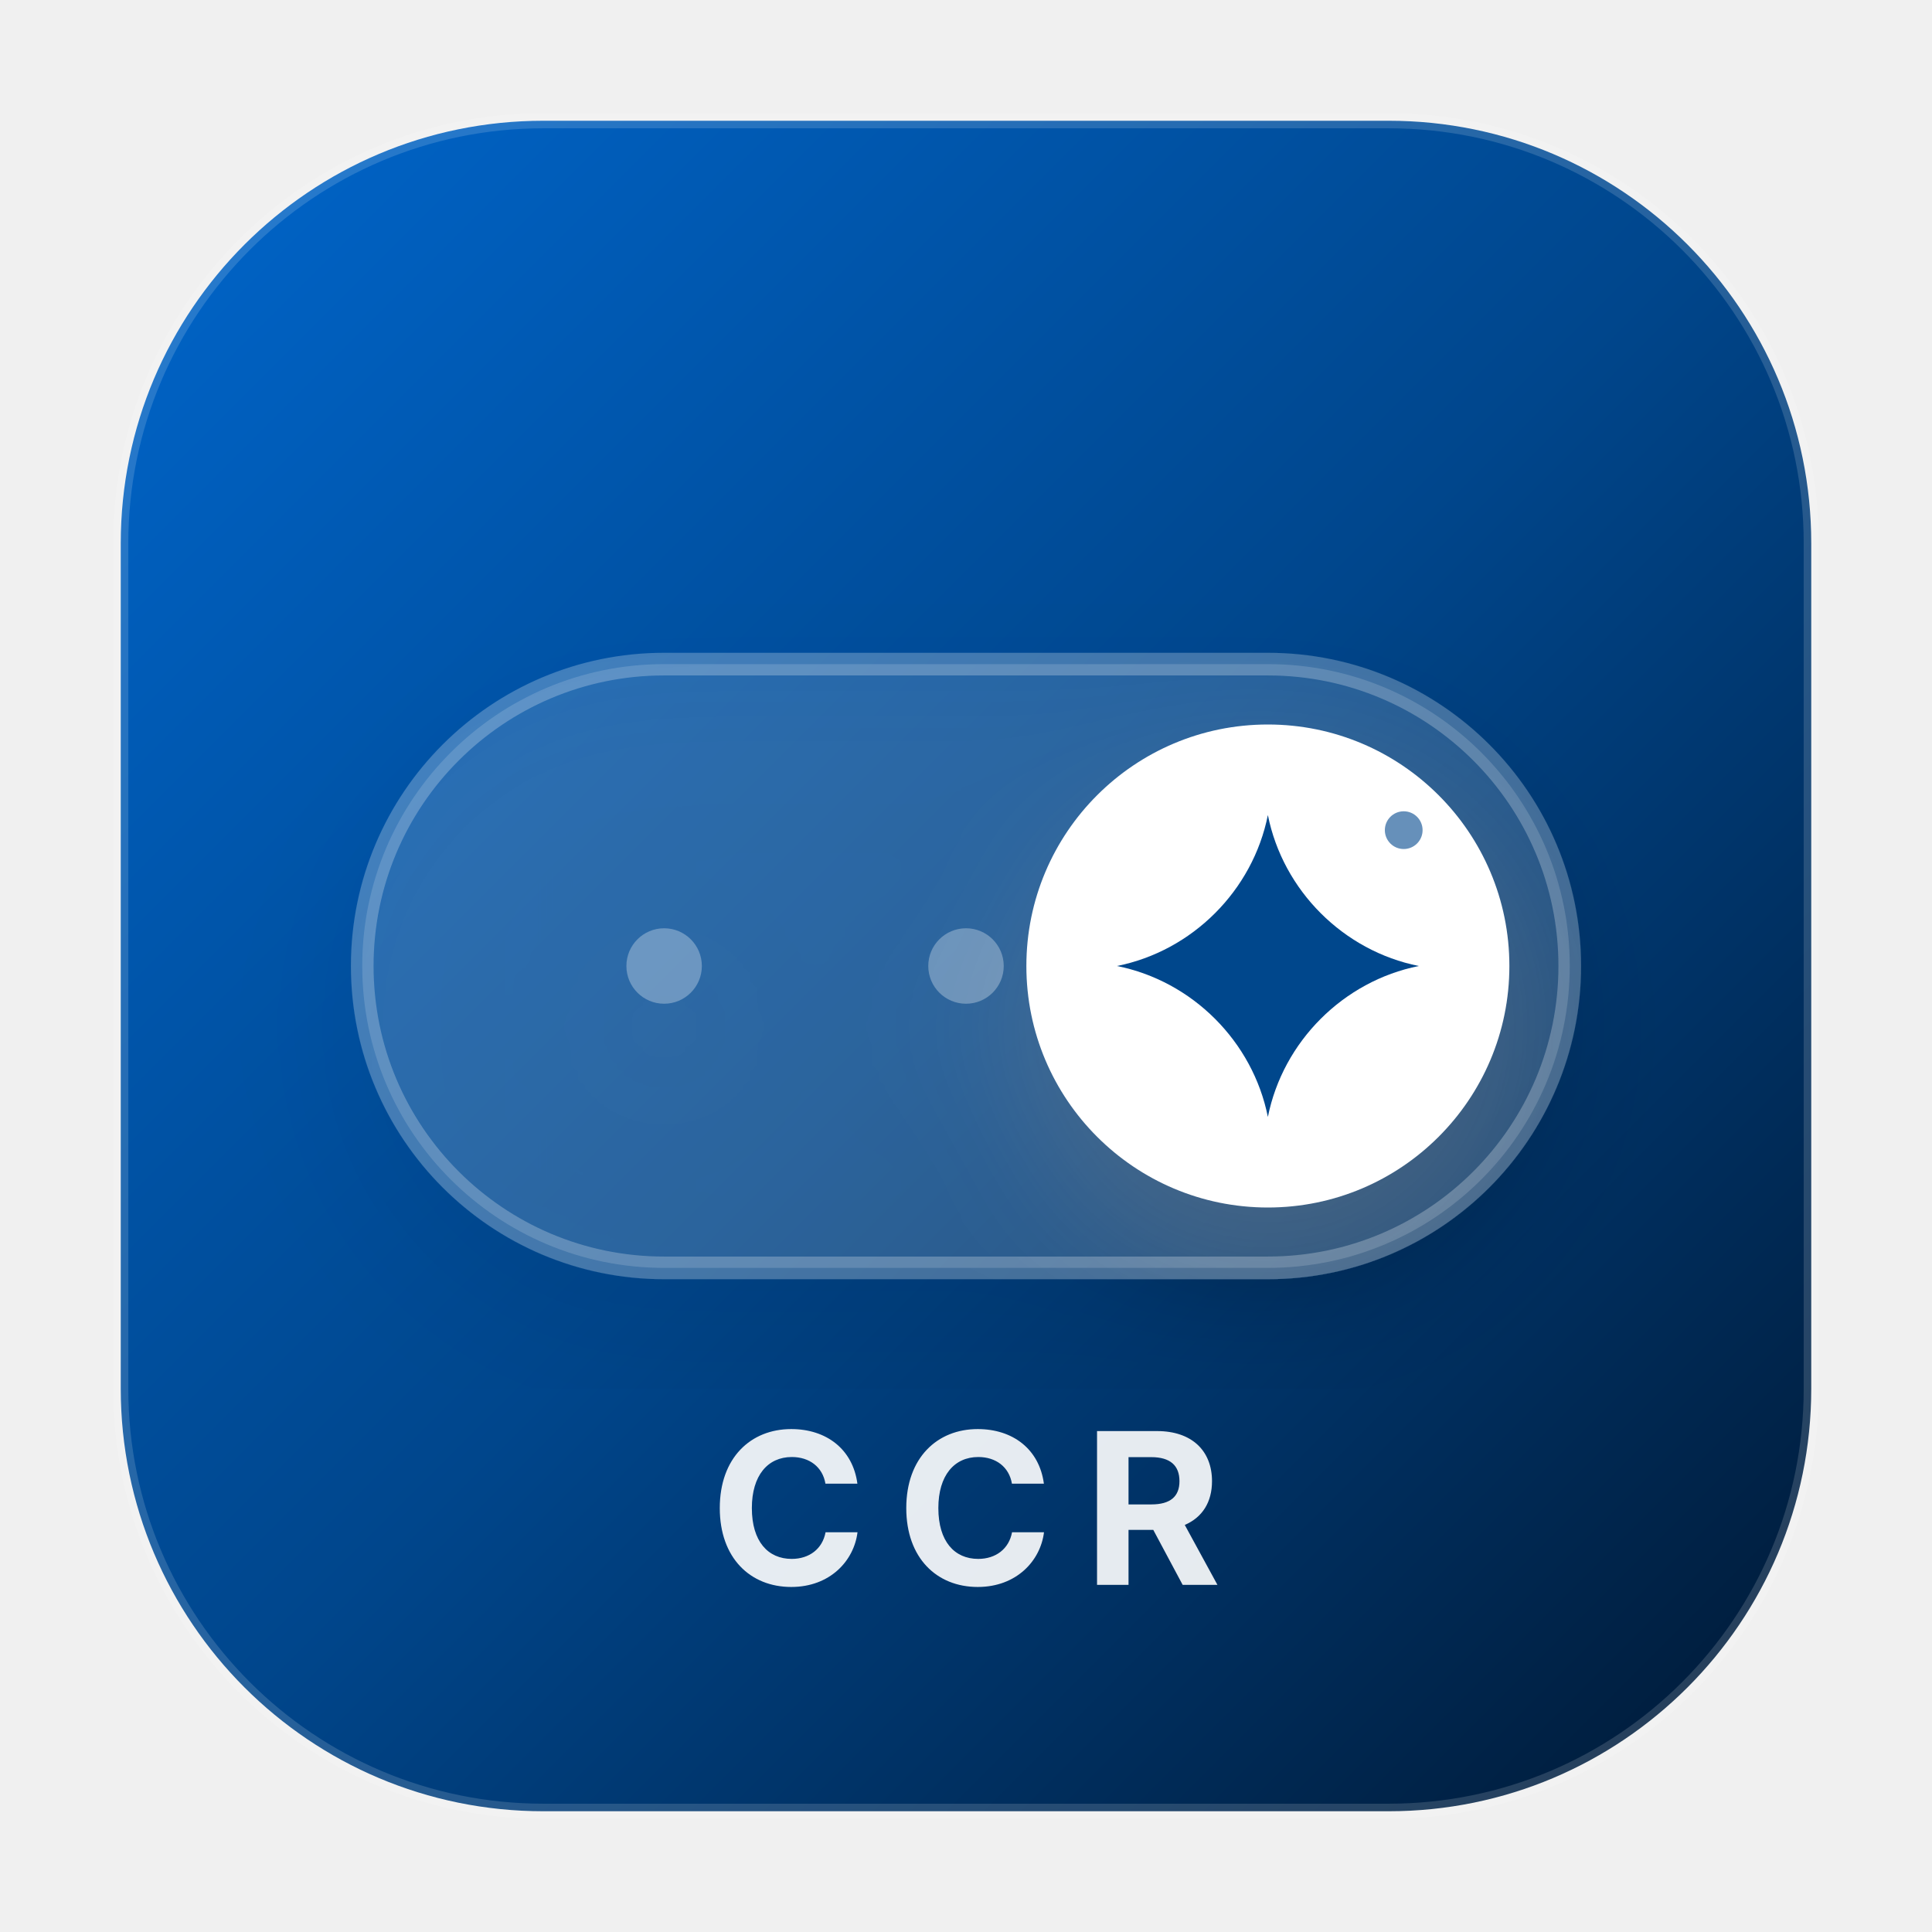
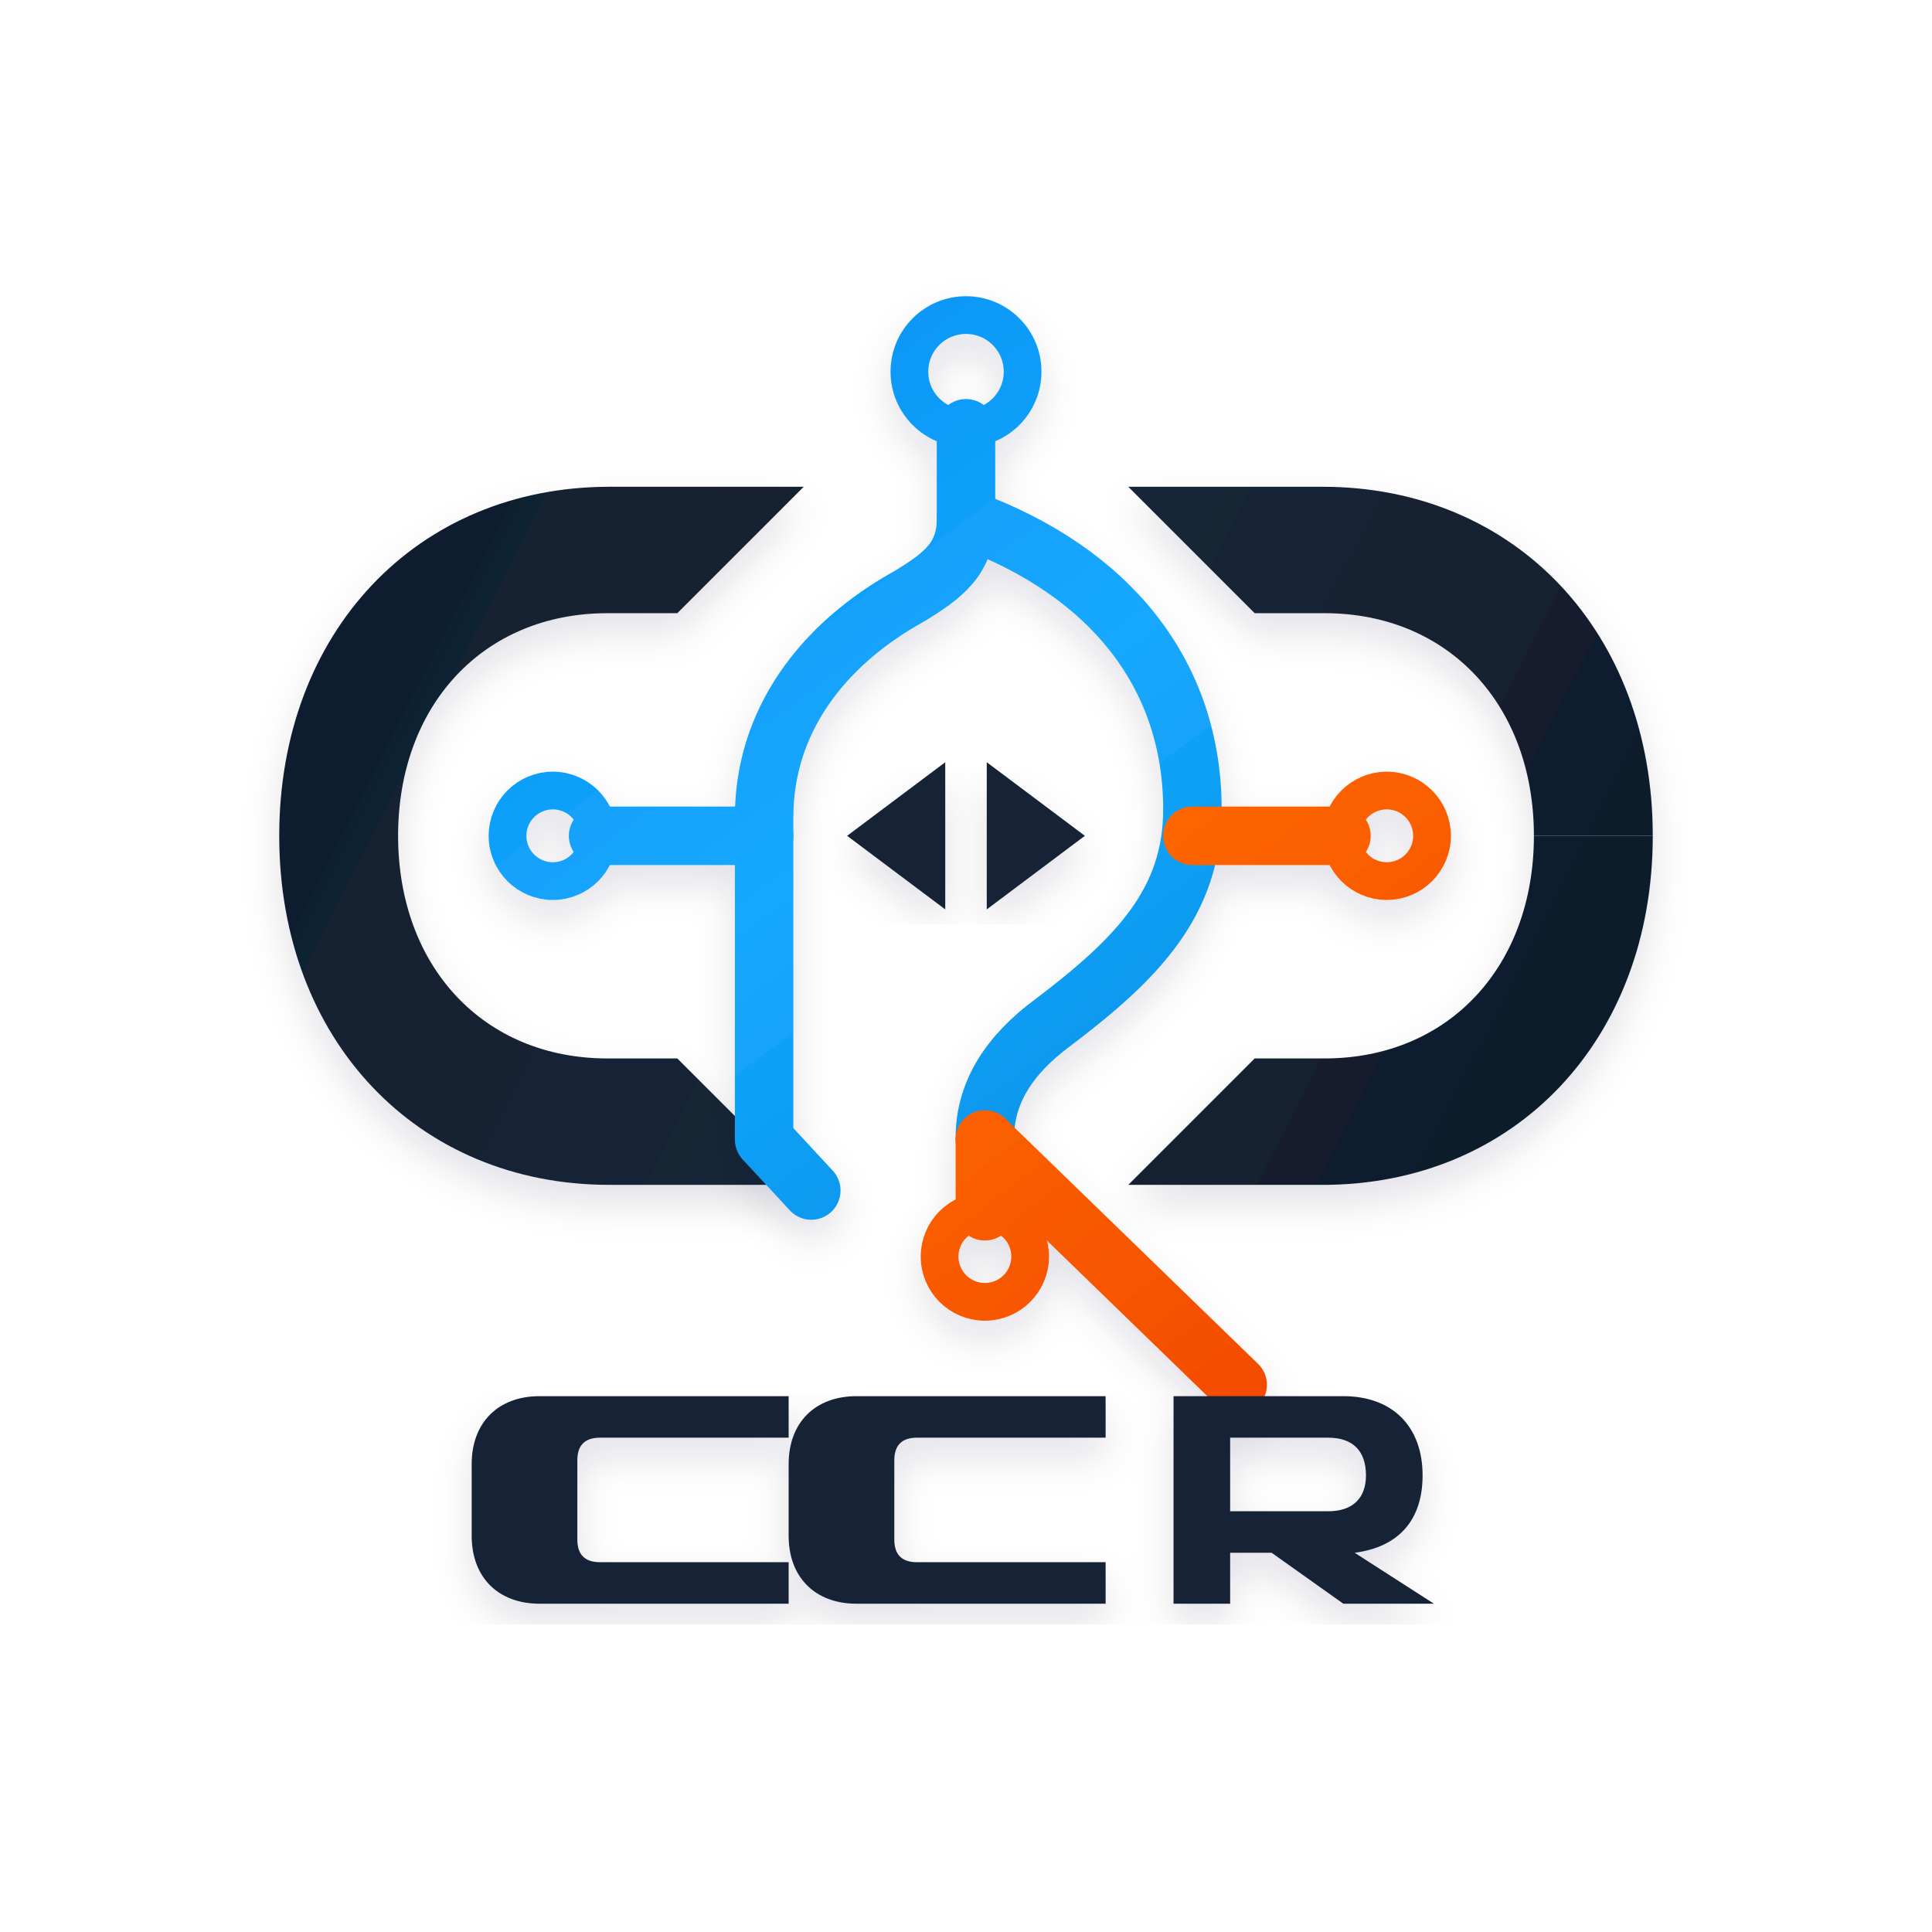
- <svg xmlns="http://www.w3.org/2000/svg" viewBox="0 0 256 256" width="256" height="256">
+ <svg xmlns="http://www.w3.org/2000/svg" viewBox="0 0 1024 1024" role="img" aria-label="CCR app icon">
  <defs>
-     <linearGradient id="bgGrad" x1="0%" y1="0%" x2="100%" y2="100%">
-       <stop offset="0%" stop-color="#0066CC" />
-       <stop offset="50%" stop-color="#00468C" />
-       <stop offset="100%" stop-color="#001833" />
+     <linearGradient id="sideFill" x1="148" y1="258" x2="876" y2="628" gradientUnits="userSpaceOnUse">
+       <stop offset="0" stop-color="#0F1D2C" />
+       <stop offset="0.5" stop-color="#172638" />
+       <stop offset="1" stop-color="#0E1A28" />
    </linearGradient>
-     <filter id="shadow" x="-20%" y="-20%" width="140%" height="140%">
-       <feDropShadow dx="0" dy="8" stdDeviation="8" flood-opacity="0.3" flood-color="#000000" />
+     <linearGradient id="blueStroke" x1="292" y1="170" x2="632" y2="632" gradientUnits="userSpaceOnUse">
+       <stop offset="0" stop-color="#0A8EF2" />
+       <stop offset="0.55" stop-color="#15A9FF" />
+       <stop offset="1" stop-color="#078FE4" />
+     </linearGradient>
+     <linearGradient id="orangeStroke" x1="520" y1="444" x2="748" y2="734" gradientUnits="userSpaceOnUse">
+       <stop offset="0" stop-color="#FF6B00" />
+       <stop offset="1" stop-color="#F24700" />
+     </linearGradient>
+     <filter id="softShadow" x="-10%" y="-10%" width="120%" height="120%">
+       <feDropShadow dx="0" dy="10" stdDeviation="10" flood-color="#0F1D2C" flood-opacity="0.12" />
    </filter>
  </defs>
-   <rect x="16" y="16" width="224" height="224" rx="56" ry="56" fill="url(#bgGrad)" />
-   <rect x="16" y="16" width="224" height="224" rx="56" ry="56" fill="none" stroke="rgba(255,255,255,0.15)" stroke-width="2" />
-   <g filter="url(#shadow)">
-     <rect x="48" y="88" width="160" height="80" rx="40" fill="rgba(255, 255, 255, 0.15)" stroke="rgba(255, 255, 255, 0.25)" stroke-width="3" />
-     <circle cx="88" cy="128" r="5" fill="rgba(255, 255, 255, 0.3)" />
-     <circle cx="128" cy="128" r="5" fill="rgba(255, 255, 255, 0.3)" />
-     <circle cx="168" cy="128" r="32" fill="#FFFFFF" />
-     <path d="M168 108 c 2 10, 10 18, 20 20 c -10 2, -18 10, -20 20 c -2 -10, -10 -18, -20 -20 c 10 -2, 18 -10, 20 -20 Z" fill="#00468C" />
-     <circle cx="186" cy="110" r="2.5" fill="#00468C" opacity="0.6" />
+   <rect width="1024" height="1024" fill="#FFFFFF" />
+   <g fill="url(#sideFill)" filter="url(#softShadow)">
+     <path d="M426 258H323C221 258 148 335 148 443C148 551 221 628 323 628H426L359 561H322C256 561 211 512 211 443C211 374 256 325 322 325H359L426 258Z" />
+     <path d="M598 258H701C803 258 876 335 876 443H813C813 374 768 325 702 325H665L598 258Z" />
+     <path d="M665 561H702C768 561 813 512 813 443H876C876 551 803 628 701 628H598L665 561Z" />
  </g>
-   <text x="128" y="210" font-family="system-ui, -apple-system, sans-serif" font-size="28" font-weight="bold" fill="rgba(255,255,255,0.9)" letter-spacing="4" text-anchor="middle">CCR</text>
+   <g fill="none" stroke-linecap="round" stroke-linejoin="round" filter="url(#softShadow)">
+     <g stroke="url(#blueStroke)">
+       <circle cx="512" cy="197" r="30" stroke-width="20" />
+       <circle cx="293" cy="443" r="24" stroke-width="20" />
+       <path d="M512 227V275C512 296 500 305 482 316C435 342 405 383 405 433V604L430 631" stroke-width="31" />
+       <path d="M512 275C589 303 632 358 632 429C632 478 603 508 558 542C535 559 522 579 522 603" stroke-width="31" />
+       <path d="M317 443H405" stroke-width="31" />
+     </g>
+     <g stroke="url(#orangeStroke)">
+       <circle cx="735" cy="443" r="24" stroke-width="20" />
+       <circle cx="522" cy="666" r="24" stroke-width="20" />
+       <path d="M632 443H711" stroke-width="31" />
+       <path d="M522 604V642" stroke-width="31" />
+       <path d="M522 604L656 734" stroke-width="31" />
+     </g>
+   </g>
+   <g fill="#132235" filter="url(#softShadow)">
+     <path d="M449 443L501 404V482Z" />
+     <path d="M575 443L523 404V482Z" />
+   </g>
+   <g fill="#132235" filter="url(#softShadow)">
+     <path d="M286 740H418V762H318C310 762 306 766 306 774V816C306 824 310 828 318 828H418V850H286C264 850 250 836 250 814V776C250 754 264 740 286 740Z" />
+     <path d="M454 740H586V762H486C478 762 474 766 474 774V816C474 824 478 828 486 828H586V850H454C432 850 418 836 418 814V776C418 754 432 740 454 740Z" />
+     <path d="M622 740H712C738 740 754 756 754 782C754 806 741 820 718 823L760 850H712L674 823H652V850H622V740ZM652 762V801H704C717 801 724 794 724 782C724 769 717 762 704 762H652Z" />
+   </g>
</svg>
